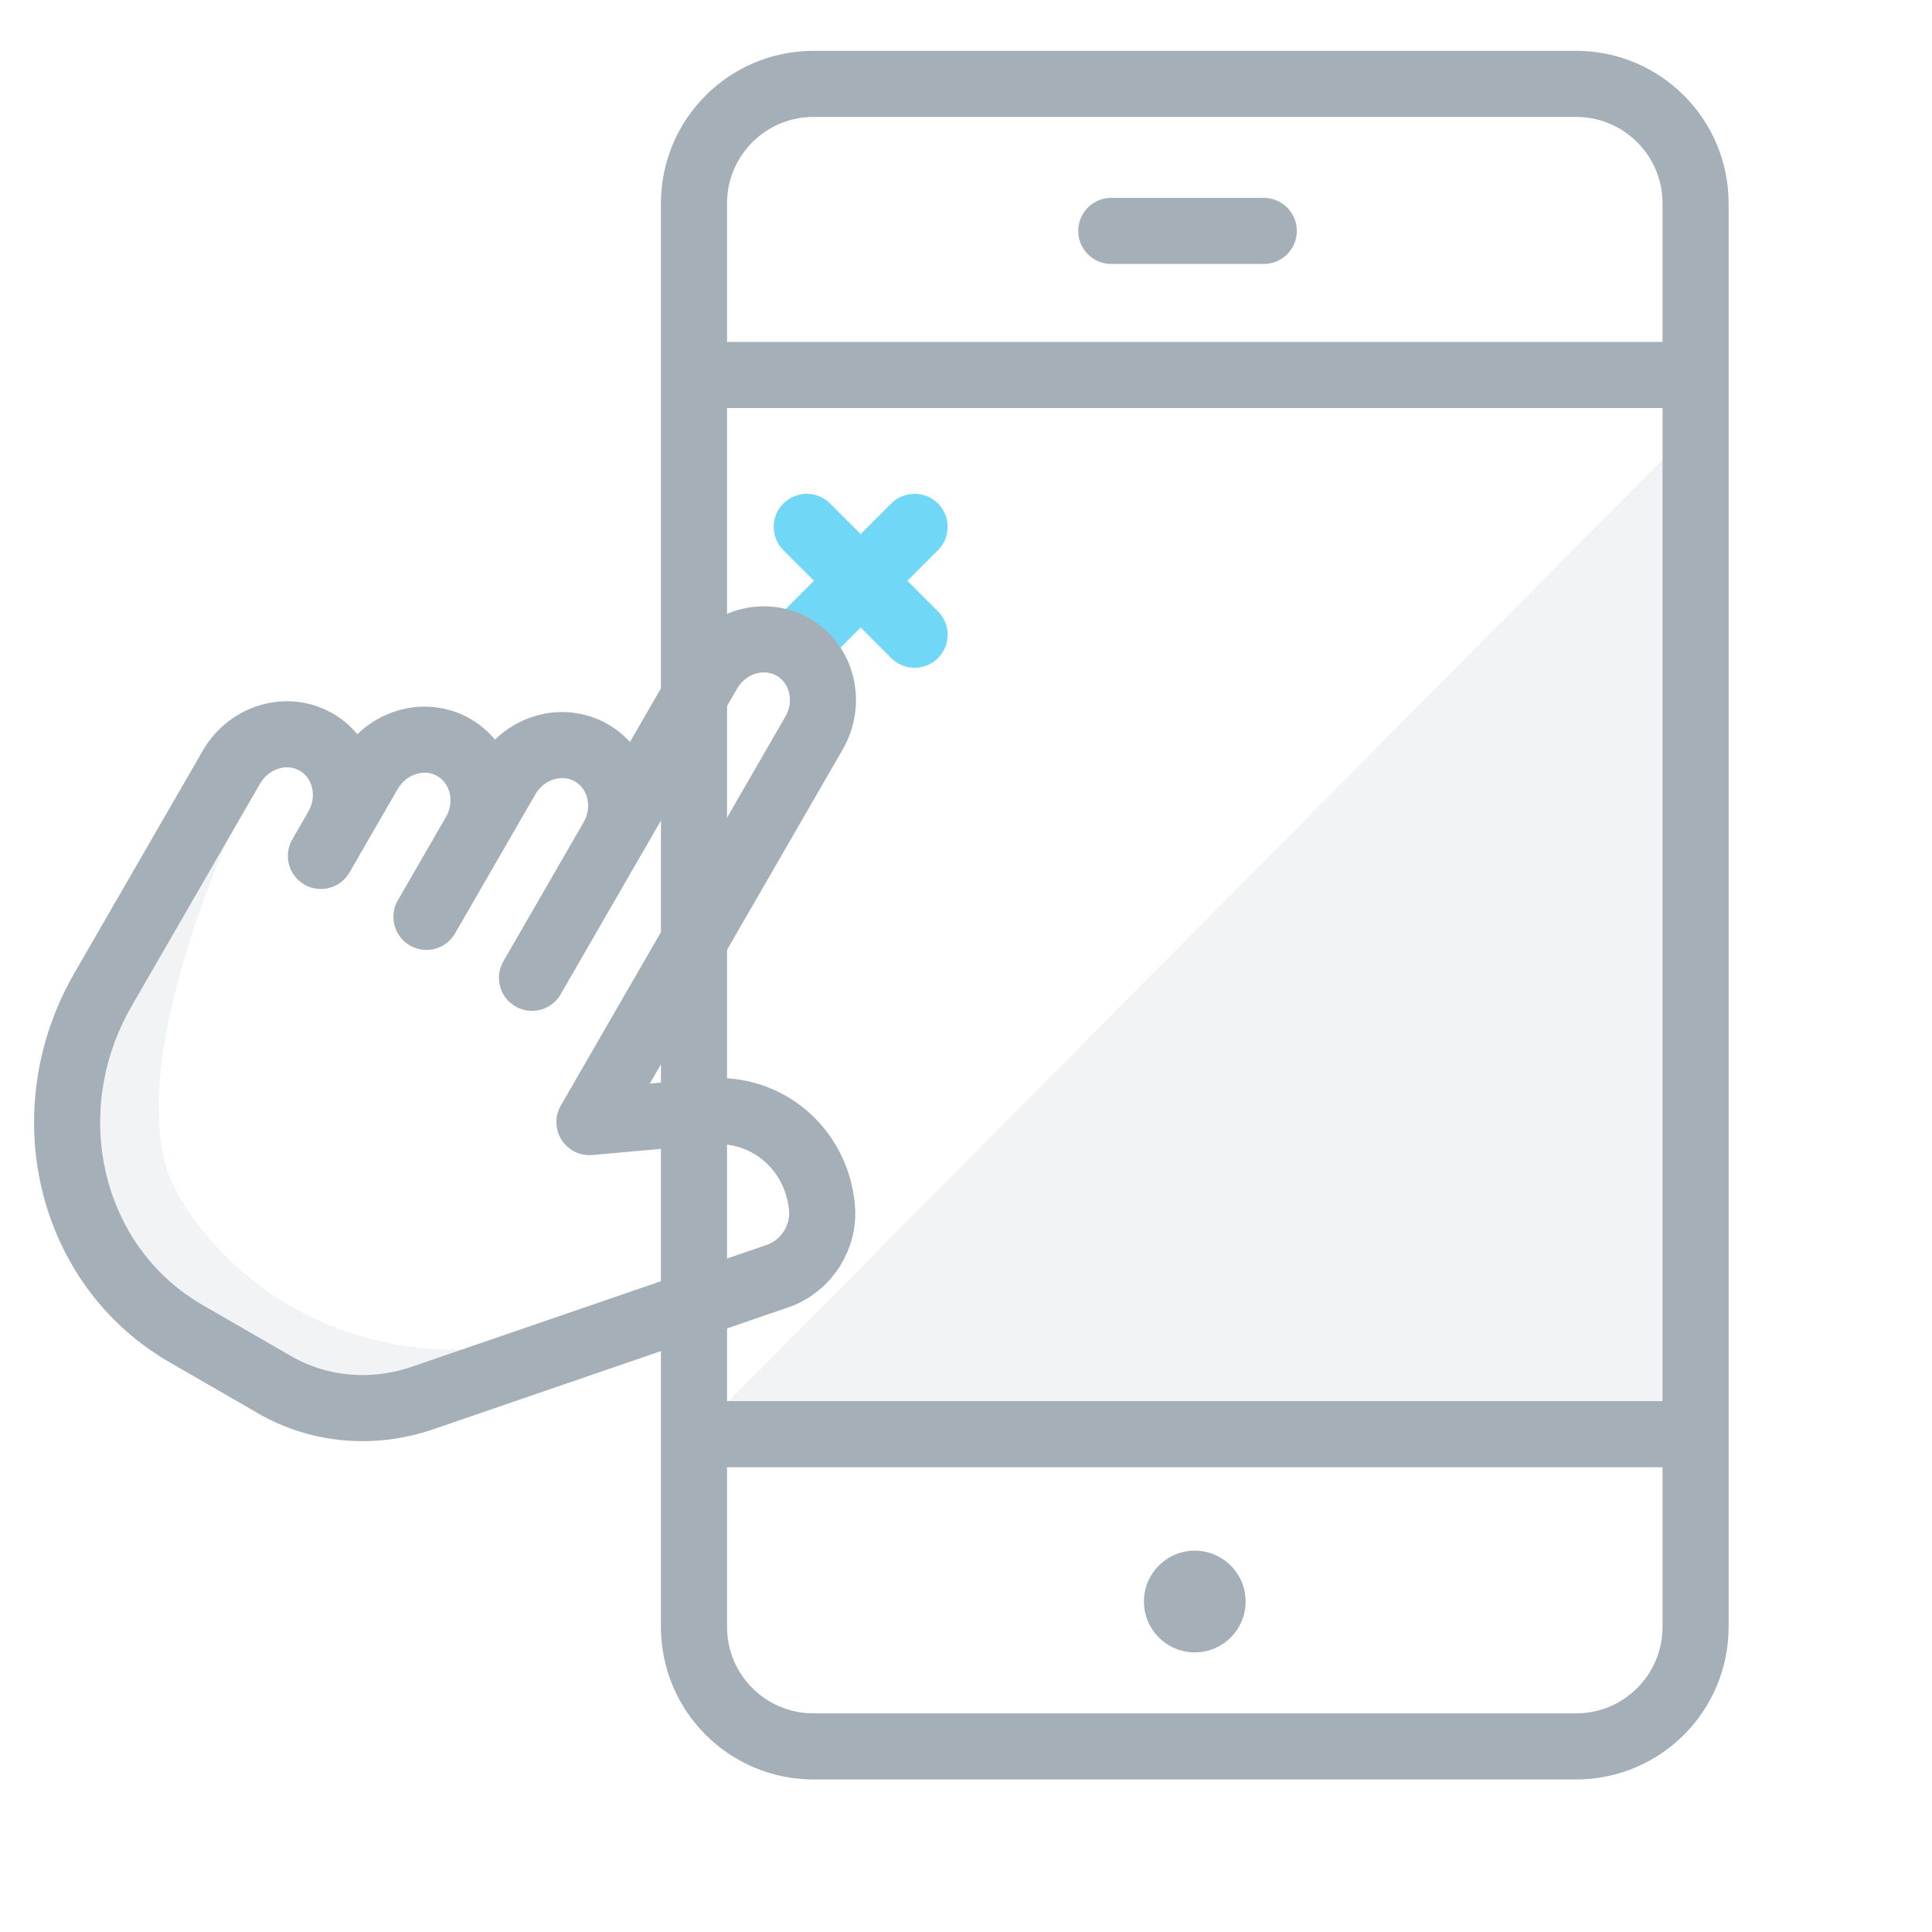
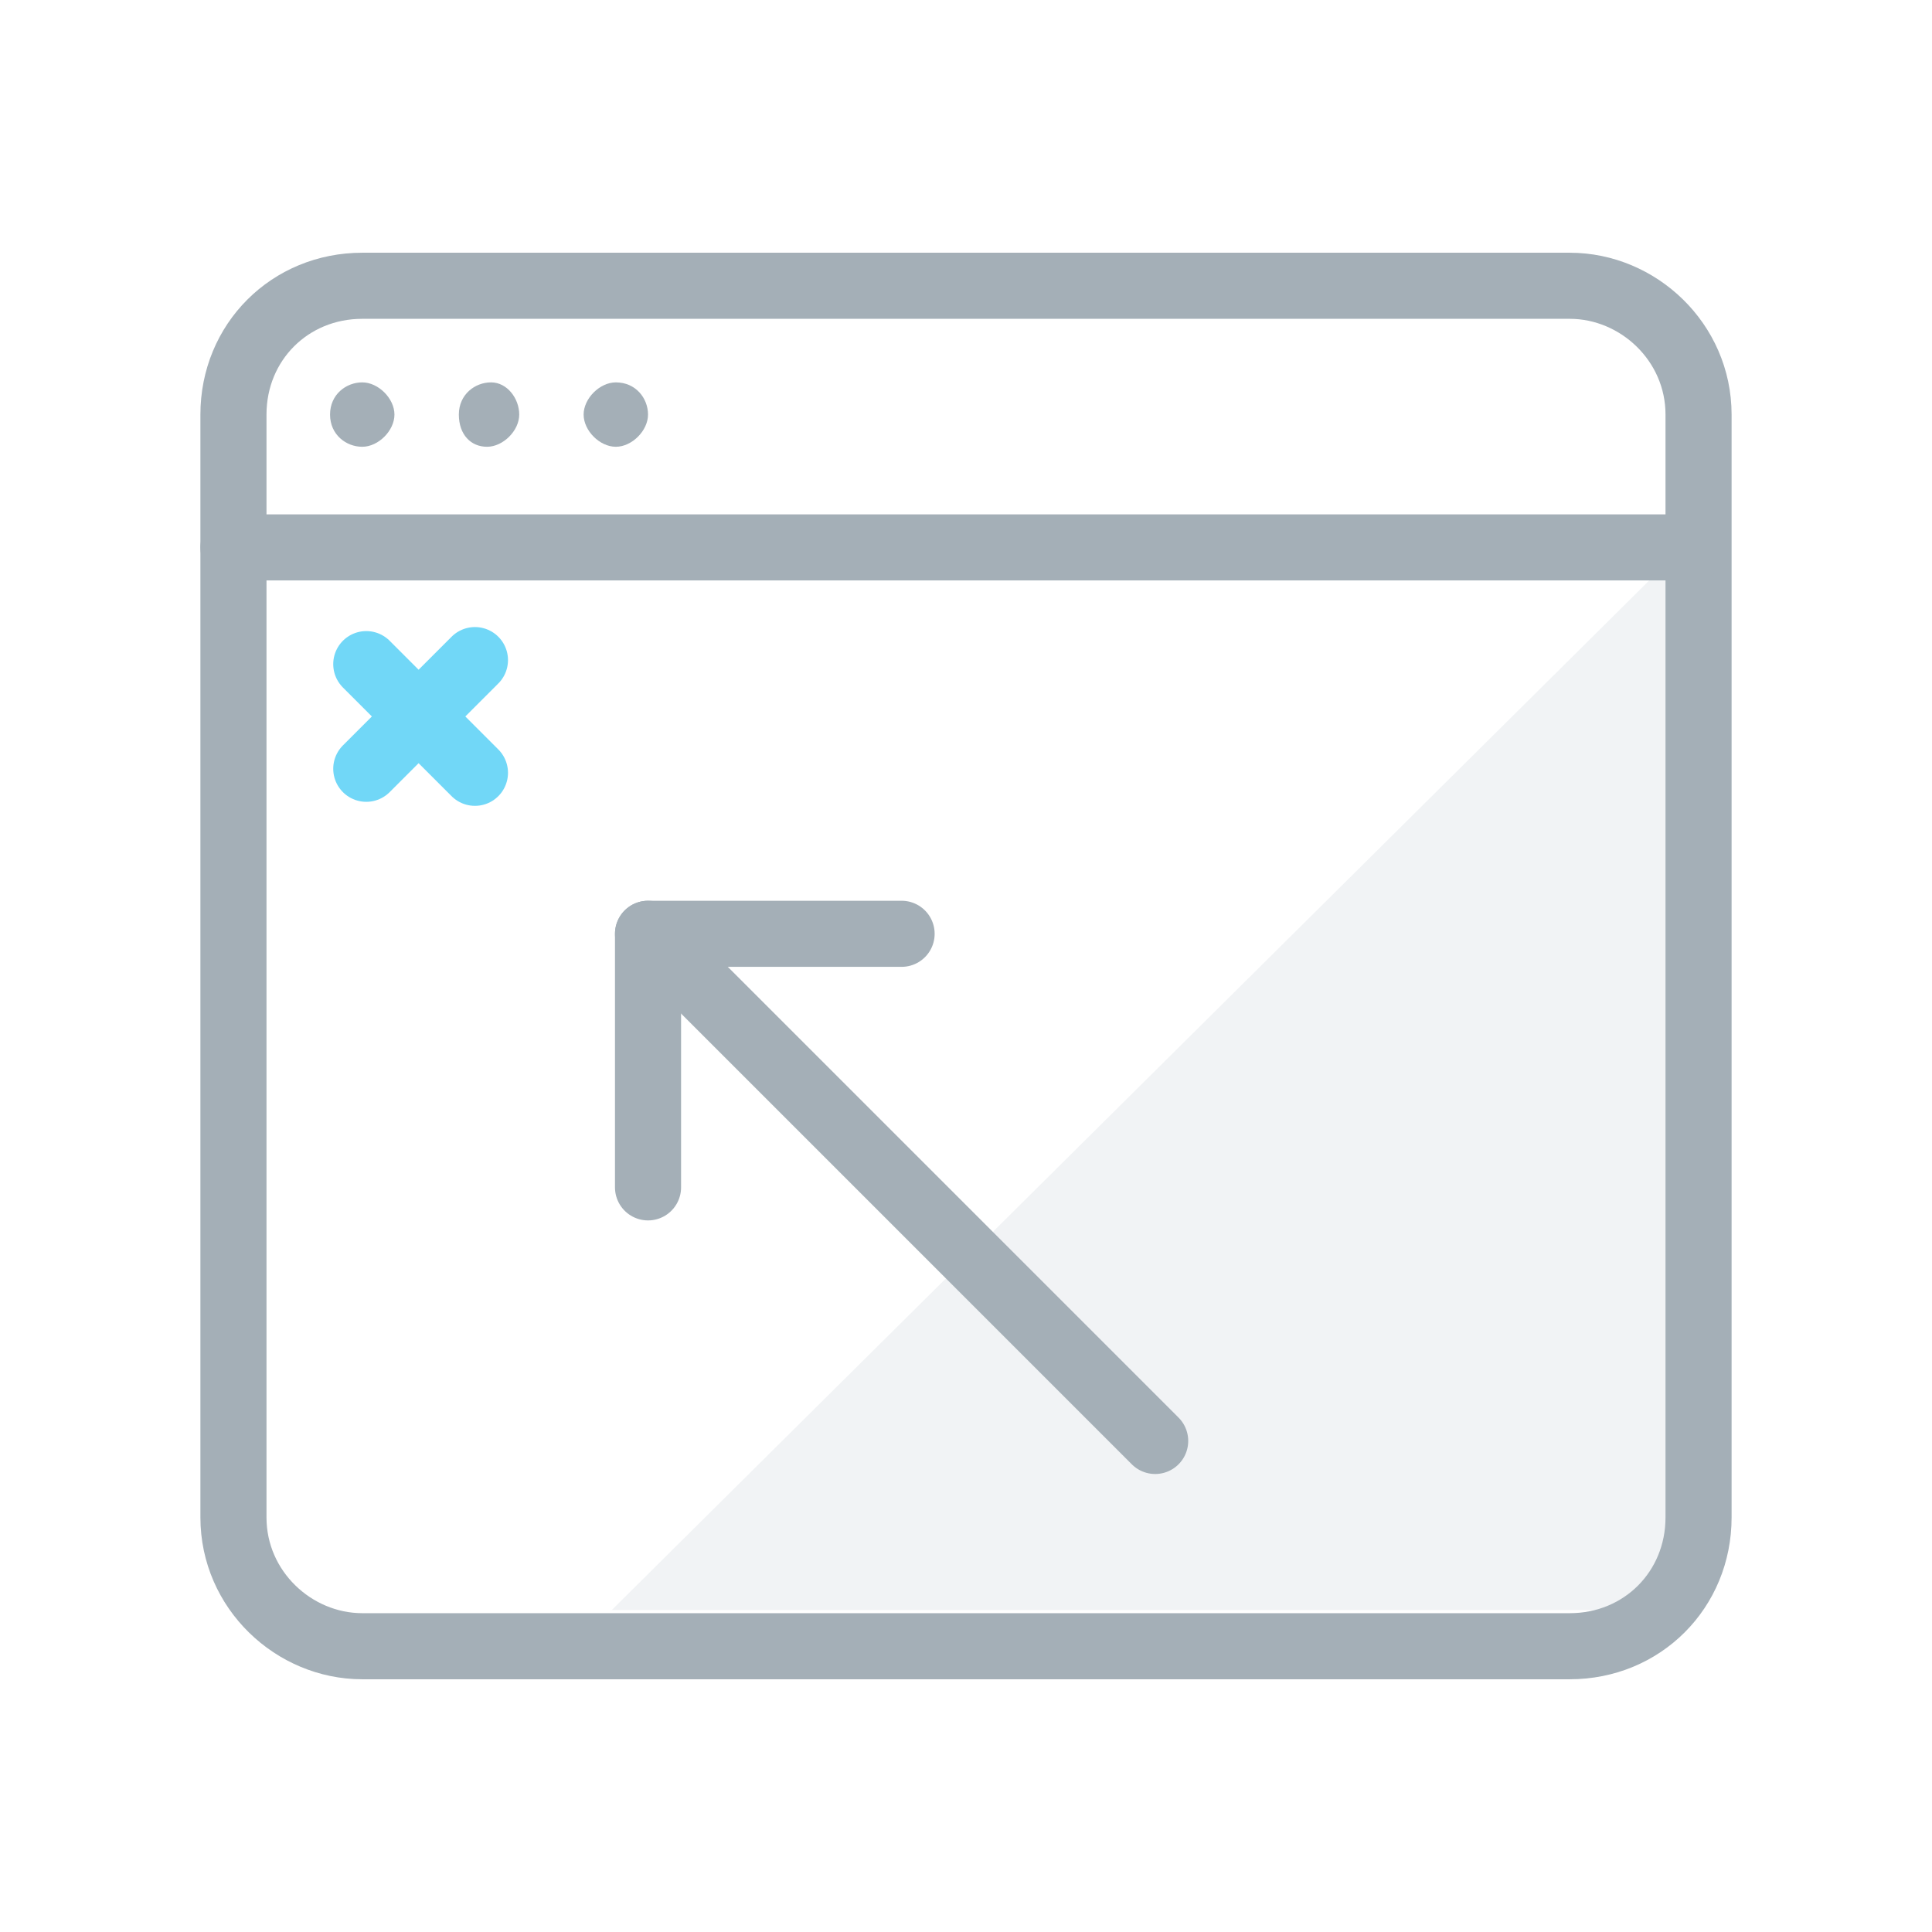
- <svg xmlns="http://www.w3.org/2000/svg" width="48px" height="48px" viewBox="0 0 48 48" version="1.1">
-   <g stroke="none" stroke-width="1" fill="none" fill-rule="evenodd">
-     <polygon fill="#F1F3F5" points="41.684 11.034 41.684 35.231 17.684 35.231" />
-     <path d="M17.323,9.316 L42.043,9.316" stroke="#A4AFB7" stroke-width="1.642" stroke-linecap="round" stroke-linejoin="round" />
-     <path d="M17.323,35.632 L42.043,35.632" stroke="#A4AFB7" stroke-width="1.642" stroke-linecap="round" stroke-linejoin="round" />
-     <path d="M30.947,39.789 C30.947,40.487 30.381,41.053 29.684,41.053 C28.987,41.053 28.421,40.487 28.421,39.789 C28.421,39.092 28.987,38.526 29.684,38.526 C30.381,38.526 30.947,39.092 30.947,39.789 L30.947,39.789 Z" fill="#A4AFB7" />
-     <path d="M27.609,5.737 L31.398,5.737" stroke="#A4AFB7" stroke-width="1.642" stroke-linecap="round" stroke-linejoin="round" />
-     <g transform="translate(18.94737, 12.63158)" stroke="#71D7F7" stroke-linecap="round" stroke-linejoin="round" stroke-width="1.642">
-       <path d="M0.541,1.798 L4.331,1.798" transform="translate(2.435934, 1.797943) rotate(-45) translate(-2.435934, -1.797943) " />
-       <path d="M0.541,1.798 L4.331,1.798" transform="translate(2.435934, 1.797943) rotate(-315) translate(-2.435934, -1.797943) " />
+ <svg xmlns="http://www.w3.org/2000/svg" version="1.1" id="Layer_1" x="0px" y="0px" viewBox="0 0 48 48" style="enable-background:new 0 0 48 48;" xml:space="preserve">
+   <style type="text/css">
+ 	.st0{fill:#F1F3F5;}
+ 	.st1{fill:none;stroke:#A4AFB7;stroke-width:1.642;stroke-linecap:round;stroke-linejoin:round;}
+ 	.st2{fill-rule:evenodd;clip-rule:evenodd;fill:#A4AFB7;}
+ 	.st3{fill:none;stroke:#71D7F7;stroke-width:1.642;stroke-linecap:round;stroke-linejoin:round;}
+ </style>
+   <g id="On-Page-Exit-Intent-Copy">
+     <g id="Group-2" transform="translate(5, 7)">
+       <polygon id="Rectangle-Copy-7" class="st0" points="36.5,6.9 36.5,33 10.2,33   " />
+       <path id="Stroke-14" class="st1" d="M37.2,30.7c0,1.8-1.4,3.2-3.2,3.2H4c-1.7,0-3.2-1.4-3.2-3.2V3.3c0-1.8,1.4-3.2,3.2-3.2h30    c1.7,0,3.2,1.4,3.2,3.2V30.7L37.2,30.7z" />
+       <path id="Stroke-16" class="st1" d="M0.8,6.6h36.3" />
+       <path id="Fill-18" class="st2" d="M4.8,3.3c0,0.4-0.4,0.8-0.8,0.8S3.2,3.8,3.2,3.3S3.6,2.5,4,2.5S4.8,2.9,4.8,3.3" />
+       <path id="Fill-20" class="st2" d="M7.9,3.3c0,0.4-0.4,0.8-0.8,0.8S6.4,3.8,6.4,3.3s0.4-0.8,0.8-0.8S7.9,2.9,7.9,3.3" />
+       <path id="Fill-22" class="st2" d="M11.1,3.3c0,0.4-0.4,0.8-0.8,0.8c-0.4,0-0.8-0.4-0.8-0.8s0.4-0.8,0.8-0.8    C10.8,2.5,11.1,2.9,11.1,3.3" />
+       <g id="Group" transform="translate(3, 9)">
+         <path id="Stroke-9-Copy-2" class="st3" d="M1.1,3.1l2.7-2.7" />
+         <path id="Stroke-9-Copy" class="st3" d="M1.1,0.5l2.7,2.7" />
+       </g>
+       <g id="Group-79" transform="translate(11, 16)">
+         <path id="Stroke-822" class="st1" d="M12.7,12.8L0.1,0.2" />
+         <polyline id="Stroke-823" class="st1" points="6.4,0.2 0.1,0.2 0.1,6.5    " />
+       </g>
    </g>
-     <g transform="translate(12.94129, 25.23441) scale(-1, 1) rotate(-30) translate(-12.94129, -25.23441) translate(3.467609, 13.23441)">
-       <path d="M5.733,19.218 C5.978,19.538 6.445,19.872 7.136,20.219 C10.949,22.138 14.438,20.489 15.308,19.586 C16.781,18.056 17.738,14.869 18.177,10.025 C18.995,15.999 18.456,19.837 16.562,21.539 C15.654,22.354 12.245,23.444 9.515,22.796 C8.354,22.521 7.094,21.328 5.733,19.218 Z" fill="#F1F3F5" />
-       <path d="M12.428,13.438 L14.865,11.726 C16.046,10.899 17.636,11.186 18.487,12.379 C18.924,12.993 18.883,13.847 18.391,14.413 L12.264,21.449 C11.403,22.437 10.189,23 8.915,23 L6.372,23 C3.027,23 0.316,20.146 0.316,16.625 L0.316,10.25 C0.316,9.37 0.994,8.656 1.83,8.656 C2.666,8.656 3.344,9.37 3.344,10.25 L3.344,11.047 L3.344,8.656 C3.344,7.777 4.022,7.062 4.858,7.062 C5.693,7.062 6.372,7.777 6.372,8.656 L6.372,11.047 L6.372,7.062 C6.372,6.183 7.05,5.469 7.886,5.469 C8.721,5.469 9.4,6.183 9.4,7.062 L9.4,11.047 L9.4,2.281 C9.4,1.401 10.078,0.688 10.914,0.688 C11.749,0.688 12.428,1.401 12.428,2.281 L12.428,13.438" stroke="#A4AFB7" stroke-width="1.642" stroke-linecap="round" stroke-linejoin="round" transform="translate(9.552632, 11.84375) scale(-1, 1) translate(-9.552632, -11.84375) " />
-     </g>
-     <path d="M17.242,5.053 L17.242,40.421 C17.242,42.06 18.571,43.389 20.211,43.389 L39.158,43.389 C40.797,43.389 42.126,42.06 42.126,40.421 L42.126,5.053 C42.126,3.413 40.797,2.084 39.158,2.084 L20.211,2.084 C18.571,2.084 17.242,3.413 17.242,5.053 Z" stroke="#A4AFB7" stroke-width="1.642" />
  </g>
</svg>
